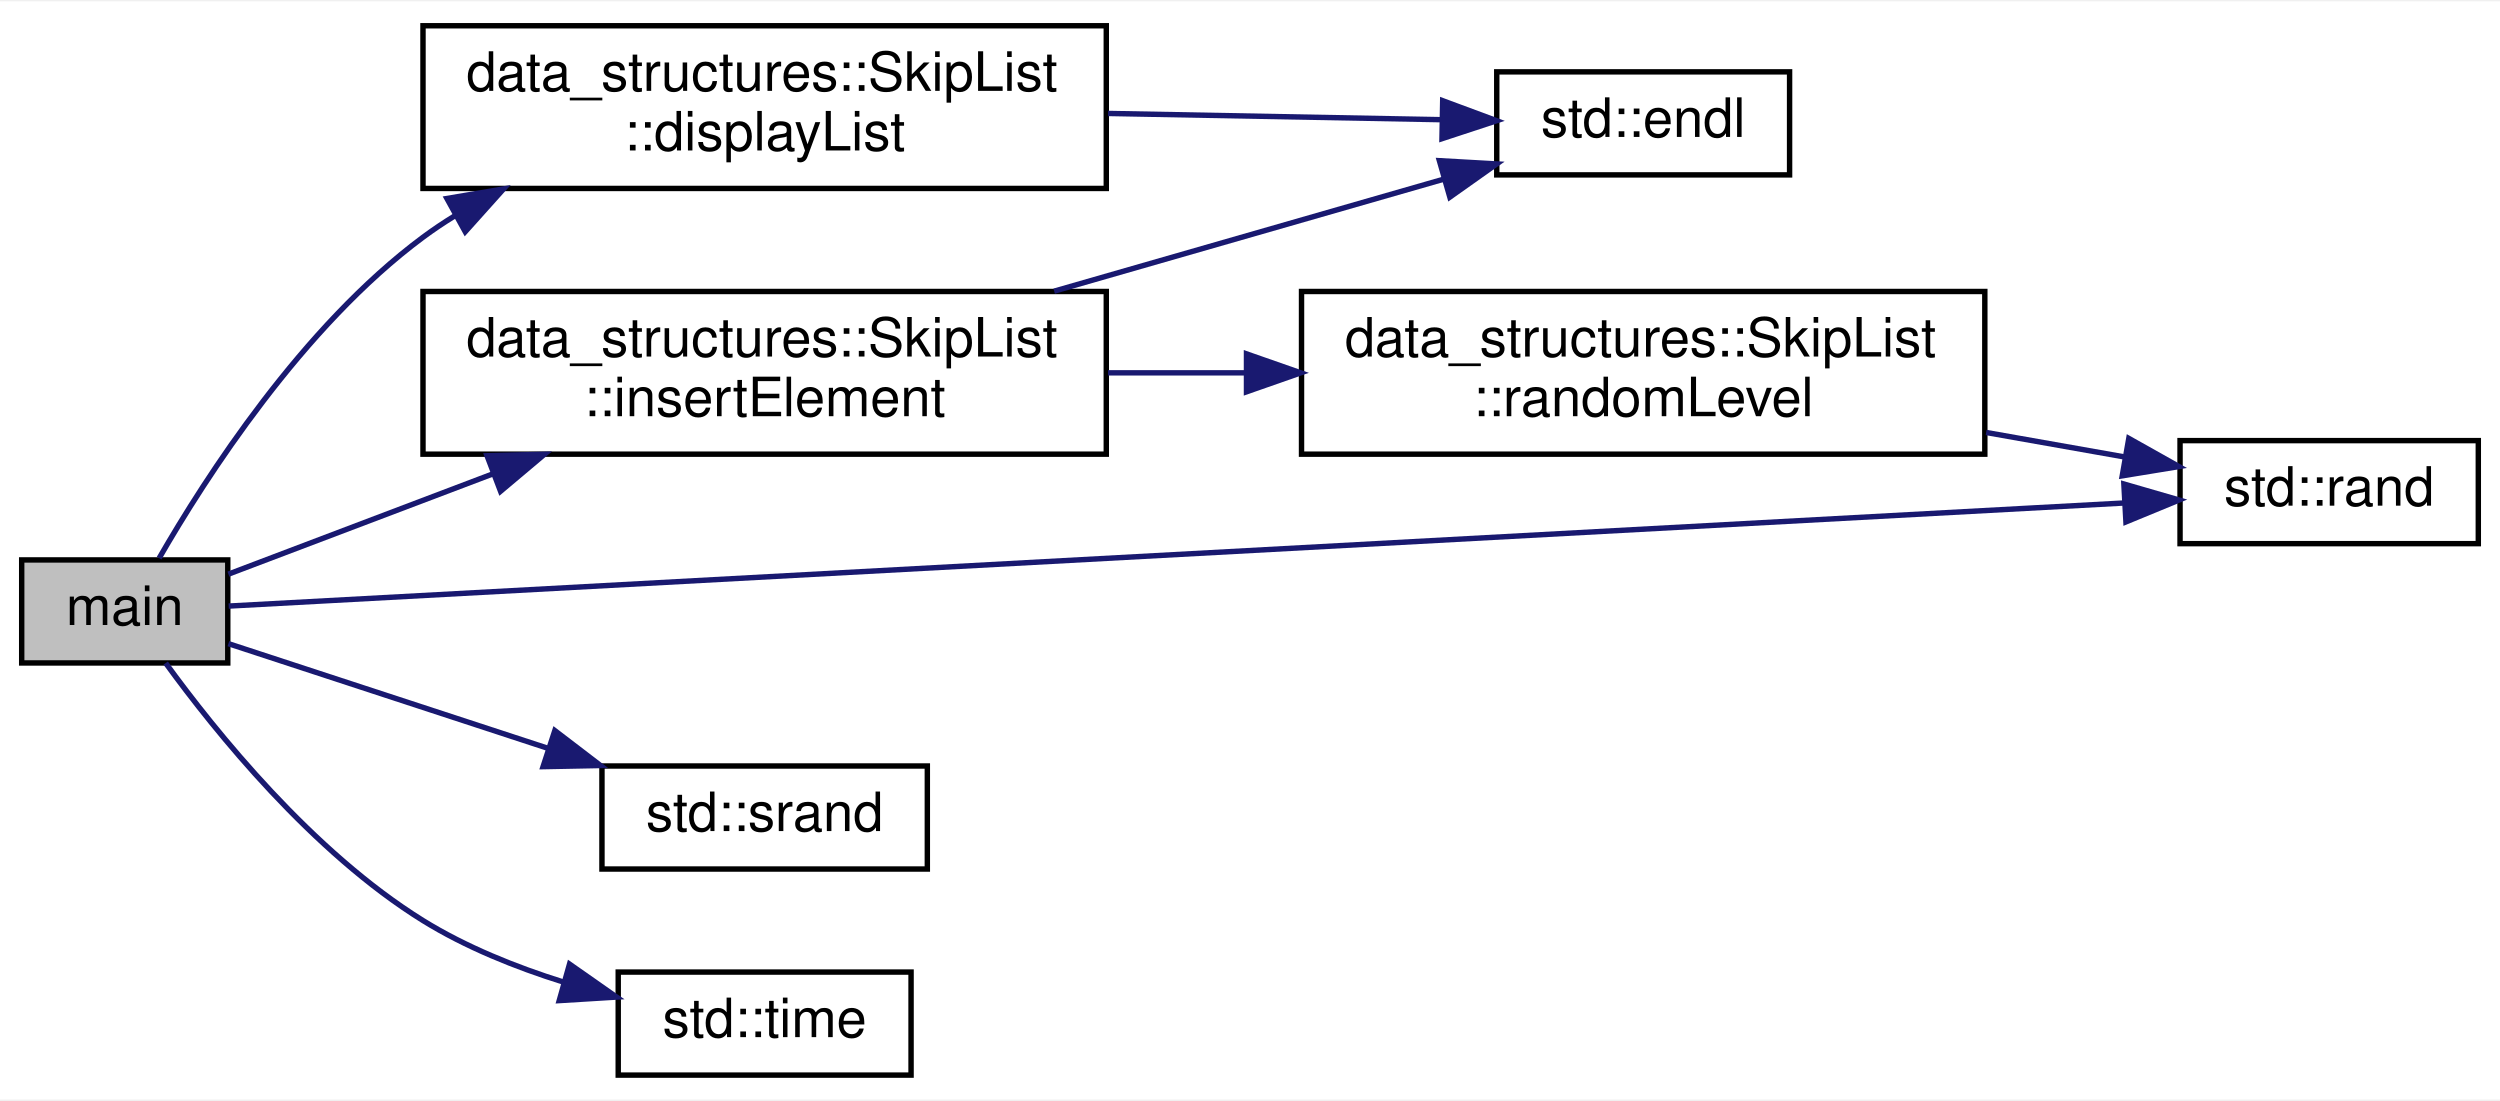
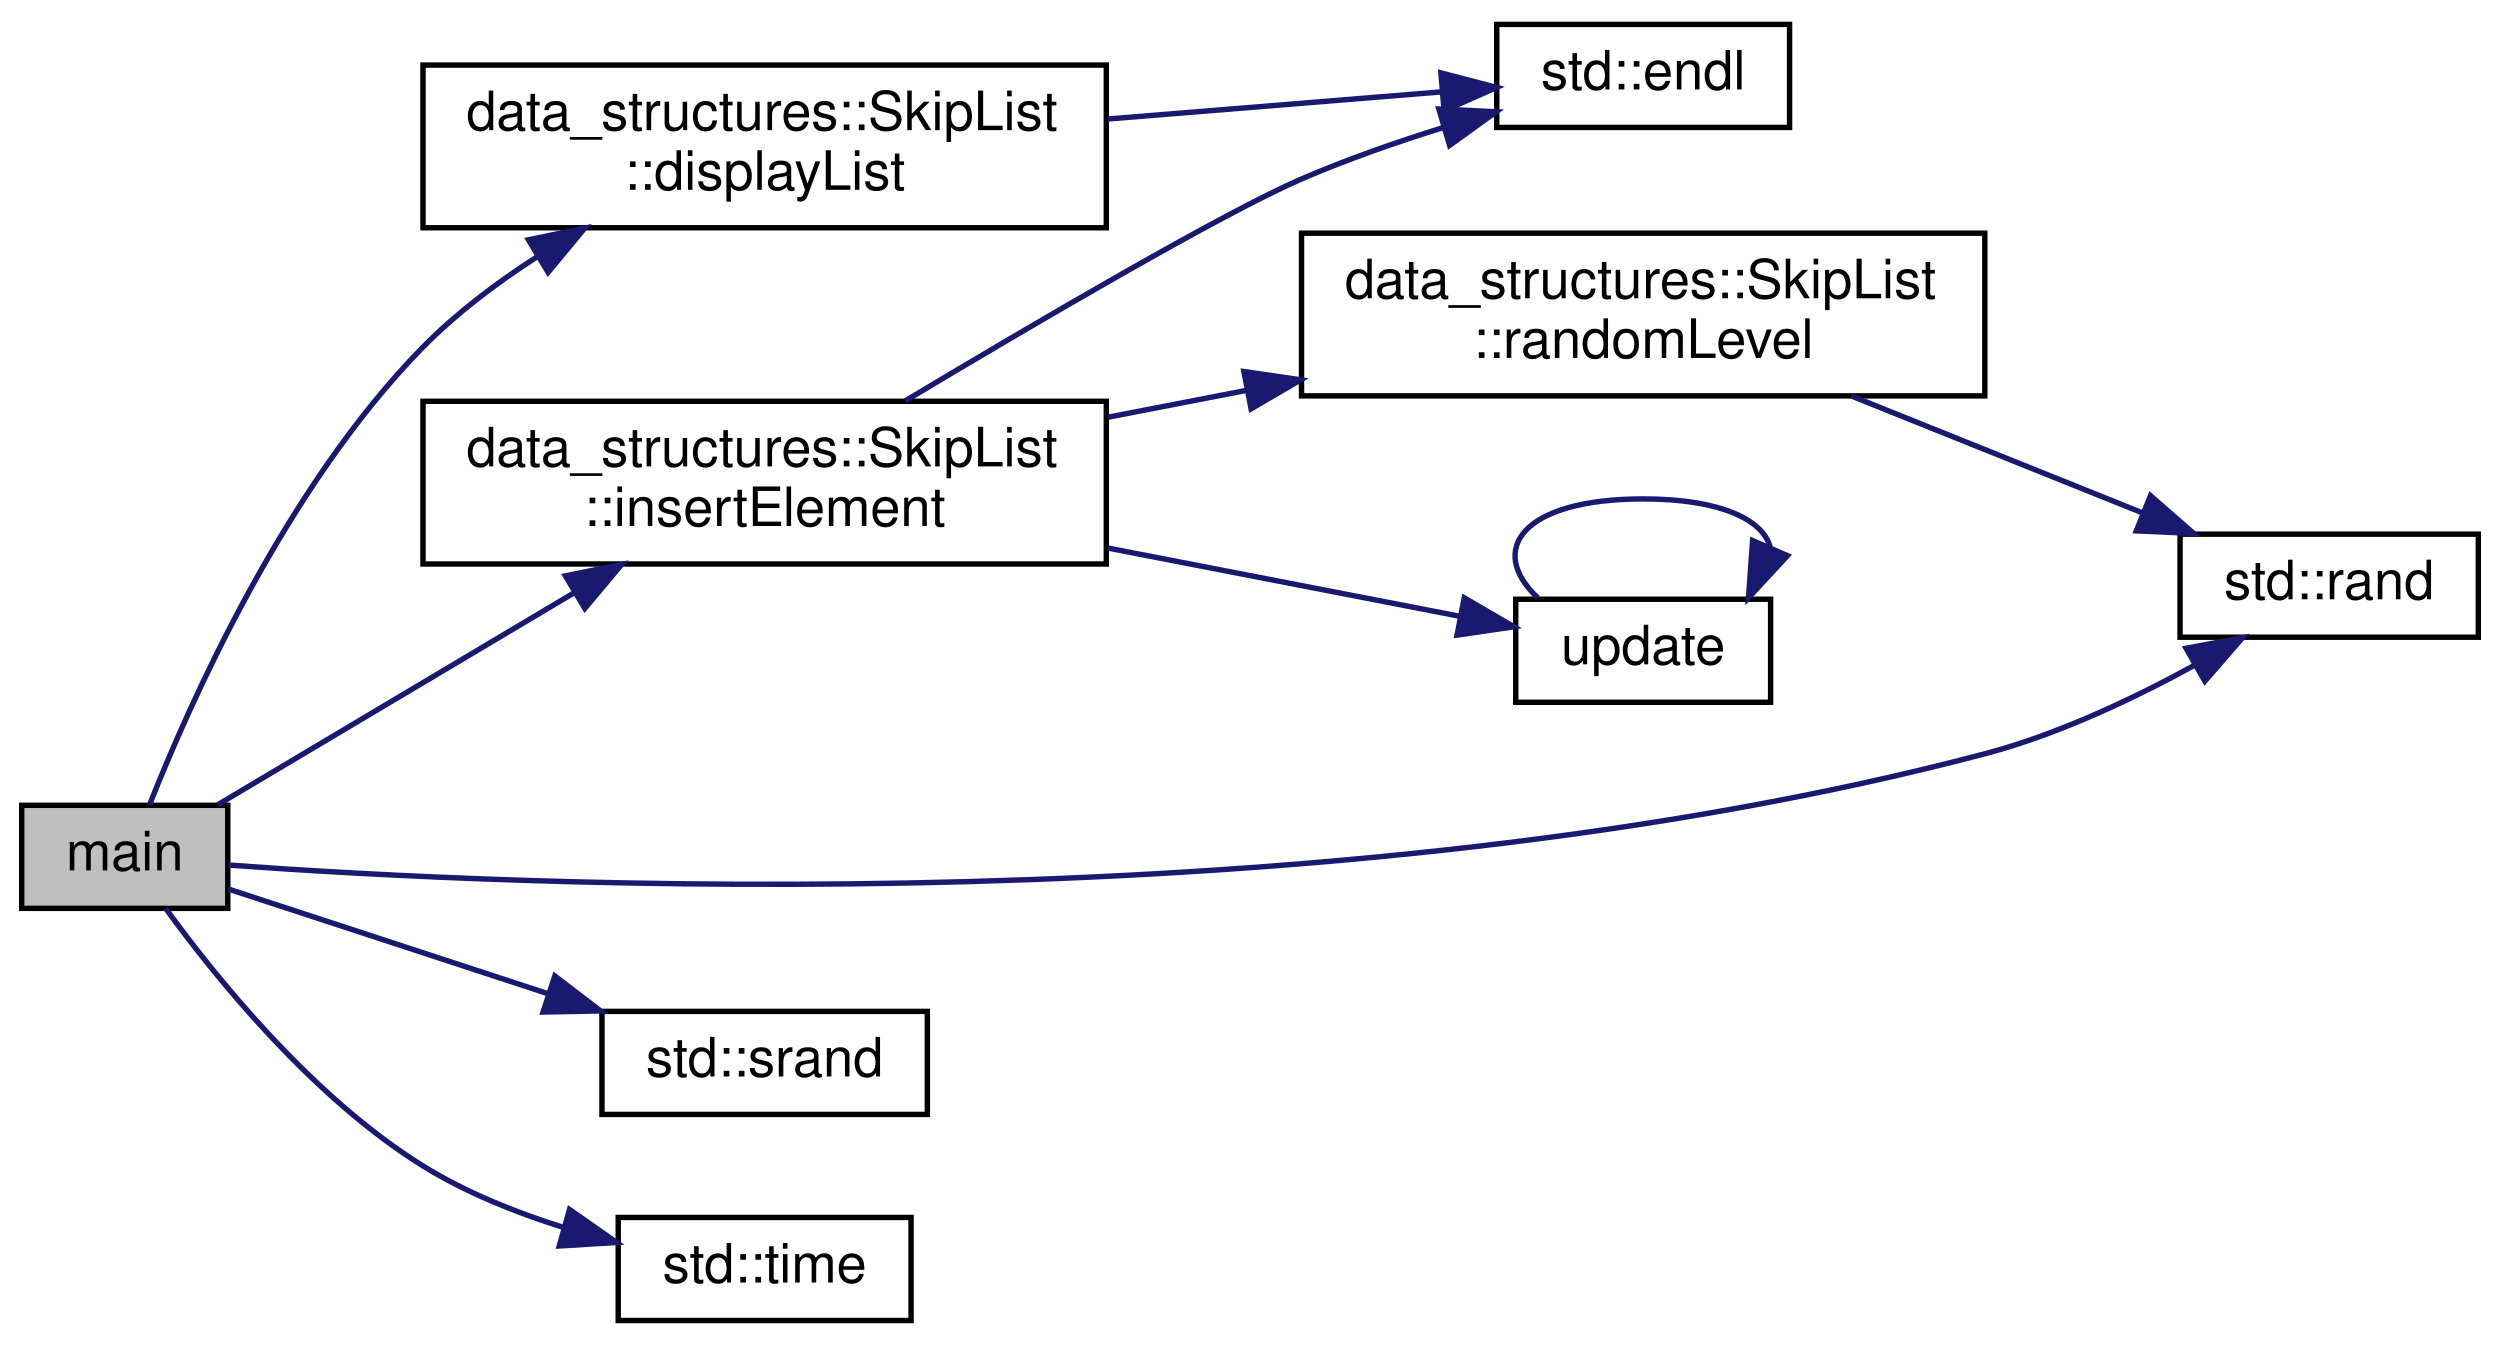
- <svg xmlns="http://www.w3.org/2000/svg" xmlns:xlink="http://www.w3.org/1999/xlink" width="461pt" height="203pt" viewBox="0.00 0.00 461.00 202.50">
-   <g id="graph0" class="graph" transform="scale(1 1) rotate(0) translate(4 198.5)">
-     <polygon fill="white" stroke="transparent" points="-4,4 -4,-198.5 457,-198.5 457,4 -4,4" />
+ <svg xmlns="http://www.w3.org/2000/svg" xmlns:xlink="http://www.w3.org/1999/xlink" width="461pt" height="248pt" viewBox="0.00 0.00 461.00 248.00">
+   <g id="graph0" class="graph" transform="scale(1 1) rotate(0) translate(4 244)">
+     <polygon fill="white" stroke="transparent" points="-4,4 -4,-244 457,-244 457,4 -4,4" />
    <g id="node1" class="node">
      <g id="a_node1">
        <a xlink:title=" ">
          <polygon fill="#bfbfbf" stroke="black" points="0,-76.5 0,-95.5 38,-95.5 38,-76.5 0,-76.5" />
          <text text-anchor="middle" x="19" y="-83.5" font-family="Helvetica,sans-Serif" font-size="10.00">main</text>
        </a>
      </g>
    </g>
    <g id="node2" class="node">
      <g id="a_node2">
        <a xlink:href="../../d4/d90/classdata__structures_1_1_skip_list.html#a812611f80b8079268dbb19cc4e9bee5c" target="_top" xlink:title=" ">
-           <polygon fill="white" stroke="black" points="74,-164 74,-194 200,-194 200,-164 74,-164" />
-           <text text-anchor="start" x="82" y="-182" font-family="Helvetica,sans-Serif" font-size="10.00">data_structures::SkipList</text>
-           <text text-anchor="middle" x="137" y="-171" font-family="Helvetica,sans-Serif" font-size="10.00">::displayList</text>
+           <polygon fill="white" stroke="black" points="74,-202 74,-232 200,-232 200,-202 74,-202" />
+           <text text-anchor="start" x="82" y="-220" font-family="Helvetica,sans-Serif" font-size="10.00">data_structures::SkipList</text>
+           <text text-anchor="middle" x="137" y="-209" font-family="Helvetica,sans-Serif" font-size="10.00">::displayList</text>
        </a>
      </g>
    </g>
    <g id="edge1" class="edge">
-       <path fill="none" stroke="midnightblue" d="M25.35,-95.83C33.85,-110.59 51.76,-138.51 74,-155 75.85,-156.37 77.78,-157.67 79.78,-158.9" />
-       <polygon fill="midnightblue" stroke="midnightblue" points="78.41,-162.15 88.86,-163.91 81.79,-156.02 78.41,-162.15" />
+       <path fill="none" stroke="midnightblue" d="M23.57,-95.57C30.77,-113.83 48.53,-154.1 74,-180 80.13,-186.23 87.52,-191.81 95.02,-196.64" />
+       <polygon fill="midnightblue" stroke="midnightblue" points="93.45,-199.78 103.83,-201.94 97.07,-193.78 93.45,-199.78" />
    </g>
    <g id="node4" class="node">
      <g id="a_node4">
        <a xlink:href="../../d4/d90/classdata__structures_1_1_skip_list.html#a40a4042bdf0b6683b5f21ae7854de8a9" target="_top" xlink:title=" ">
-           <polygon fill="white" stroke="black" points="74,-115 74,-145 200,-145 200,-115 74,-115" />
-           <text text-anchor="start" x="82" y="-133" font-family="Helvetica,sans-Serif" font-size="10.00">data_structures::SkipList</text>
-           <text text-anchor="middle" x="137" y="-122" font-family="Helvetica,sans-Serif" font-size="10.00">::insertElement</text>
+           <polygon fill="white" stroke="black" points="74,-140 74,-170 200,-170 200,-140 74,-140" />
+           <text text-anchor="start" x="82" y="-158" font-family="Helvetica,sans-Serif" font-size="10.00">data_structures::SkipList</text>
+           <text text-anchor="middle" x="137" y="-147" font-family="Helvetica,sans-Serif" font-size="10.00">::insertElement</text>
        </a>
      </g>
    </g>
    <g id="edge3" class="edge">
-       <path fill="none" stroke="midnightblue" d="M38.12,-92.88C51.24,-97.85 69.64,-104.83 86.94,-111.39" />
-       <polygon fill="midnightblue" stroke="midnightblue" points="85.81,-114.71 96.4,-114.98 88.3,-108.16 85.81,-114.71" />
+       <path fill="none" stroke="midnightblue" d="M36.13,-95.59C53.09,-105.68 80.28,-121.86 102.01,-134.78" />
+       <polygon fill="midnightblue" stroke="midnightblue" points="100.26,-137.81 110.64,-139.92 103.84,-131.8 100.26,-137.81" />
    </g>
    <g id="node6" class="node">
      <g id="a_node6">
        <a target="_blank" xlink:href="http://en.cppreference.com/w/cpp/numeric/random/rand.html#" xlink:title=" ">
-           <polygon fill="white" stroke="black" points="398,-98.5 398,-117.5 453,-117.5 453,-98.5 398,-98.5" />
-           <text text-anchor="middle" x="425.5" y="-105.5" font-family="Helvetica,sans-Serif" font-size="10.00">std::rand</text>
+           <polygon fill="white" stroke="black" points="398,-126.5 398,-145.5 453,-145.5 453,-126.5 398,-126.5" />
+           <text text-anchor="middle" x="425.5" y="-133.5" font-family="Helvetica,sans-Serif" font-size="10.00">std::rand</text>
        </a>
      </g>
    </g>
-     <g id="edge7" class="edge">
-       <path fill="none" stroke="midnightblue" d="M38.17,-86.99C100.08,-90.36 303.67,-101.43 387.71,-106" />
-       <polygon fill="midnightblue" stroke="midnightblue" points="387.64,-109.5 397.82,-106.55 388.02,-102.51 387.64,-109.5" />
+     <g id="edge9" class="edge">
+       <path fill="none" stroke="midnightblue" d="M38.2,-84.48C89.92,-80.69 241.83,-73.29 362,-105 375.45,-108.55 389.41,-115.15 400.72,-121.36" />
+       <polygon fill="midnightblue" stroke="midnightblue" points="399.1,-124.46 409.52,-126.4 402.58,-118.39 399.1,-124.46" />
    </g>
-     <g id="node7" class="node">
-       <g id="a_node7">
+     <g id="node8" class="node">
+       <g id="a_node8">
        <a target="_blank" xlink:href="http://en.cppreference.com/w/cpp/numeric/random/srand.html#" xlink:title=" ">
          <polygon fill="white" stroke="black" points="107,-38.5 107,-57.5 167,-57.5 167,-38.5 107,-38.5" />
          <text text-anchor="middle" x="137" y="-45.5" font-family="Helvetica,sans-Serif" font-size="10.00">std::srand</text>
        </a>
      </g>
    </g>
-     <g id="edge8" class="edge">
+     <g id="edge10" class="edge">
      <path fill="none" stroke="midnightblue" d="M38.12,-80.06C53.82,-74.92 77.08,-67.3 96.98,-60.78" />
      <polygon fill="midnightblue" stroke="midnightblue" points="98.31,-64.03 106.73,-57.59 96.14,-57.38 98.31,-64.03" />
    </g>
-     <g id="node8" class="node">
-       <g id="a_node8">
+     <g id="node9" class="node">
+       <g id="a_node9">
        <a target="_blank" xlink:href="http://en.cppreference.com/w/cpp/chrono/c/time.html#" xlink:title=" ">
          <polygon fill="white" stroke="black" points="110,-0.5 110,-19.5 164,-19.5 164,-0.5 110,-0.5" />
          <text text-anchor="middle" x="137" y="-7.5" font-family="Helvetica,sans-Serif" font-size="10.00">std::time</text>
        </a>
      </g>
    </g>
-     <g id="edge9" class="edge">
+     <g id="edge11" class="edge">
      <path fill="none" stroke="midnightblue" d="M26.55,-76.48C35.73,-63.84 53.61,-41.64 74,-29 81.86,-24.13 91.05,-20.43 99.92,-17.65" />
      <polygon fill="midnightblue" stroke="midnightblue" points="101.02,-20.97 109.7,-14.89 99.12,-14.24 101.02,-20.97" />
    </g>
    <g id="node3" class="node">
      <g id="a_node3">
        <a target="_blank" xlink:href="http://en.cppreference.com/w/cpp/io/manip/endl.html#" xlink:title=" ">
-           <polygon fill="white" stroke="black" points="272,-166.5 272,-185.5 326,-185.5 326,-166.5 272,-166.5" />
-           <text text-anchor="middle" x="299" y="-173.5" font-family="Helvetica,sans-Serif" font-size="10.00">std::endl</text>
+           <polygon fill="white" stroke="black" points="272,-220.5 272,-239.5 326,-239.5 326,-220.5 272,-220.5" />
+           <text text-anchor="middle" x="299" y="-227.5" font-family="Helvetica,sans-Serif" font-size="10.00">std::endl</text>
        </a>
      </g>
    </g>
    <g id="edge2" class="edge">
-       <path fill="none" stroke="midnightblue" d="M200.32,-177.83C221.15,-177.44 243.66,-177.02 261.82,-176.68" />
-       <polygon fill="midnightblue" stroke="midnightblue" points="262.03,-180.18 271.97,-176.49 261.9,-173.18 262.03,-180.18" />
+       <path fill="none" stroke="midnightblue" d="M200.32,-222.06C221.15,-223.76 243.66,-225.59 261.82,-227.06" />
+       <polygon fill="midnightblue" stroke="midnightblue" points="261.71,-230.56 271.97,-227.88 262.28,-223.59 261.71,-230.56" />
    </g>
    <g id="edge4" class="edge">
-       <path fill="none" stroke="midnightblue" d="M190.39,-145.06C213.89,-151.82 241,-159.61 262.14,-165.69" />
-       <polygon fill="midnightblue" stroke="midnightblue" points="261.42,-169.12 271.99,-168.52 263.35,-162.4 261.42,-169.12" />
+       <path fill="none" stroke="midnightblue" d="M162.94,-170.09C186.93,-184.46 221.61,-204.78 236,-211 244.33,-214.6 253.57,-217.82 262.31,-220.54" />
+       <polygon fill="midnightblue" stroke="midnightblue" points="261.32,-223.9 271.9,-223.39 263.31,-217.19 261.32,-223.9" />
    </g>
    <g id="node5" class="node">
      <g id="a_node5">
        <a xlink:href="../../d4/d90/classdata__structures_1_1_skip_list.html#aa3f3813e9896792fc86b296547689ba4" target="_top" xlink:title=" ">
-           <polygon fill="white" stroke="black" points="236,-115 236,-145 362,-145 362,-115 236,-115" />
-           <text text-anchor="start" x="244" y="-133" font-family="Helvetica,sans-Serif" font-size="10.00">data_structures::SkipList</text>
-           <text text-anchor="middle" x="299" y="-122" font-family="Helvetica,sans-Serif" font-size="10.00">::randomLevel</text>
+           <polygon fill="white" stroke="black" points="236,-171 236,-201 362,-201 362,-171 236,-171" />
+           <text text-anchor="start" x="244" y="-189" font-family="Helvetica,sans-Serif" font-size="10.00">data_structures::SkipList</text>
+           <text text-anchor="middle" x="299" y="-178" font-family="Helvetica,sans-Serif" font-size="10.00">::randomLevel</text>
        </a>
      </g>
    </g>
    <g id="edge5" class="edge">
-       <path fill="none" stroke="midnightblue" d="M200.32,-130C208.62,-130 217.18,-130 225.63,-130" />
-       <polygon fill="midnightblue" stroke="midnightblue" points="225.85,-133.5 235.85,-130 225.85,-126.5 225.85,-133.5" />
+       <path fill="none" stroke="midnightblue" d="M200.32,-167.07C208.71,-168.7 217.37,-170.38 225.91,-172.03" />
+       <polygon fill="midnightblue" stroke="midnightblue" points="225.37,-175.49 235.85,-173.96 226.7,-168.62 225.37,-175.49" />
+     </g>
+     <g id="node7" class="node">
+       <g id="a_node7">
+         <a xlink:href="../../d2/d45/segtree_8cpp.html#abd3e818681fb2e29cf08f4f60f82c8e0" target="_top" xlink:title="Updates a range of the segment tree.">
+           <polygon fill="white" stroke="black" points="275.5,-114.5 275.5,-133.5 322.5,-133.5 322.5,-114.5 275.5,-114.5" />
+           <text text-anchor="middle" x="299" y="-121.5" font-family="Helvetica,sans-Serif" font-size="10.00">update</text>
+         </a>
+       </g>
+     </g>
+     <g id="edge7" class="edge">
+       <path fill="none" stroke="midnightblue" d="M200.32,-142.93C222.43,-138.64 246.43,-133.99 265.11,-130.37" />
+       <polygon fill="midnightblue" stroke="midnightblue" points="266.01,-133.76 275.17,-128.42 264.68,-126.89 266.01,-133.76" />
    </g>
    <g id="edge6" class="edge">
-       <path fill="none" stroke="midnightblue" d="M362.25,-119C370.96,-117.46 379.66,-115.92 387.69,-114.5" />
-       <polygon fill="midnightblue" stroke="midnightblue" points="388.55,-117.91 397.79,-112.72 387.34,-111.01 388.55,-117.91" />
+       <path fill="none" stroke="midnightblue" d="M337.35,-171C354.48,-164.12 374.61,-156.04 391.21,-149.37" />
+       <polygon fill="midnightblue" stroke="midnightblue" points="392.55,-152.6 400.53,-145.63 389.94,-146.11 392.55,-152.6" />
+     </g>
+     <g id="edge8" class="edge">
+       <path fill="none" stroke="midnightblue" d="M279.58,-133.76C270.13,-142.57 276.61,-152 299,-152 313.35,-152 321.16,-148.13 322.44,-143.03" />
+       <polygon fill="midnightblue" stroke="midnightblue" points="325.61,-141.54 318.42,-133.76 319.18,-144.32 325.61,-141.54" />
    </g>
  </g>
</svg>
